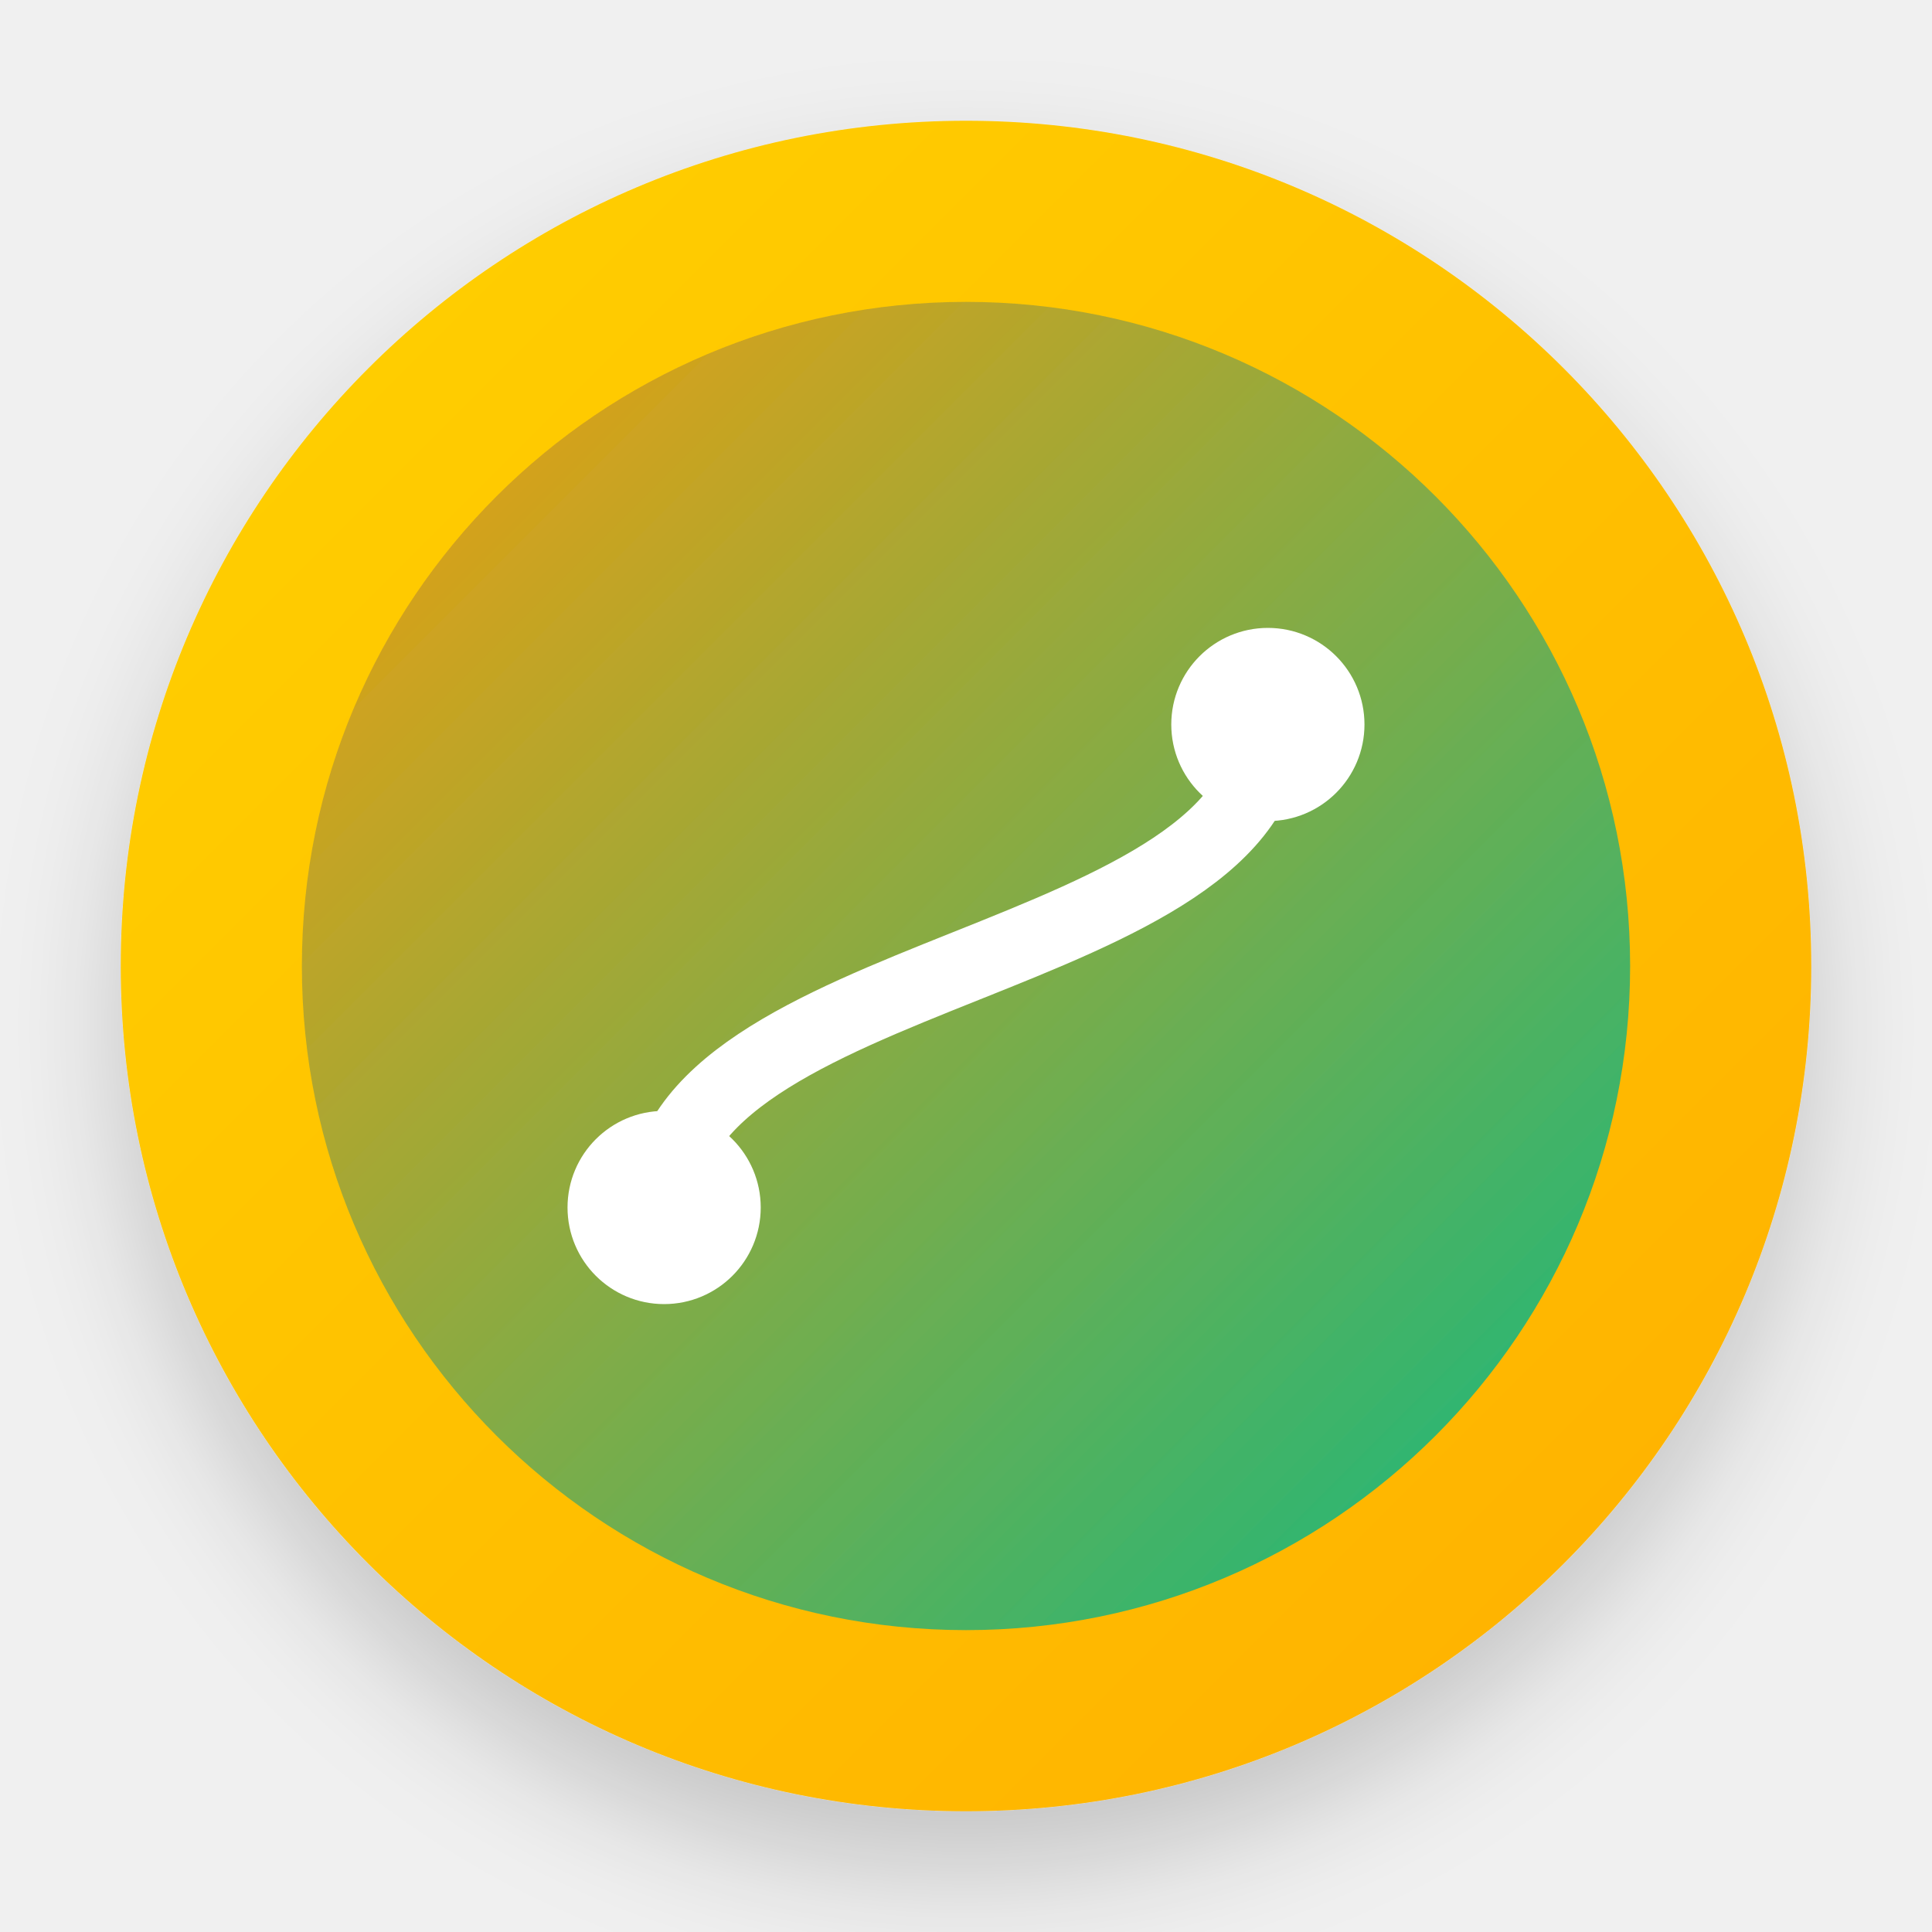
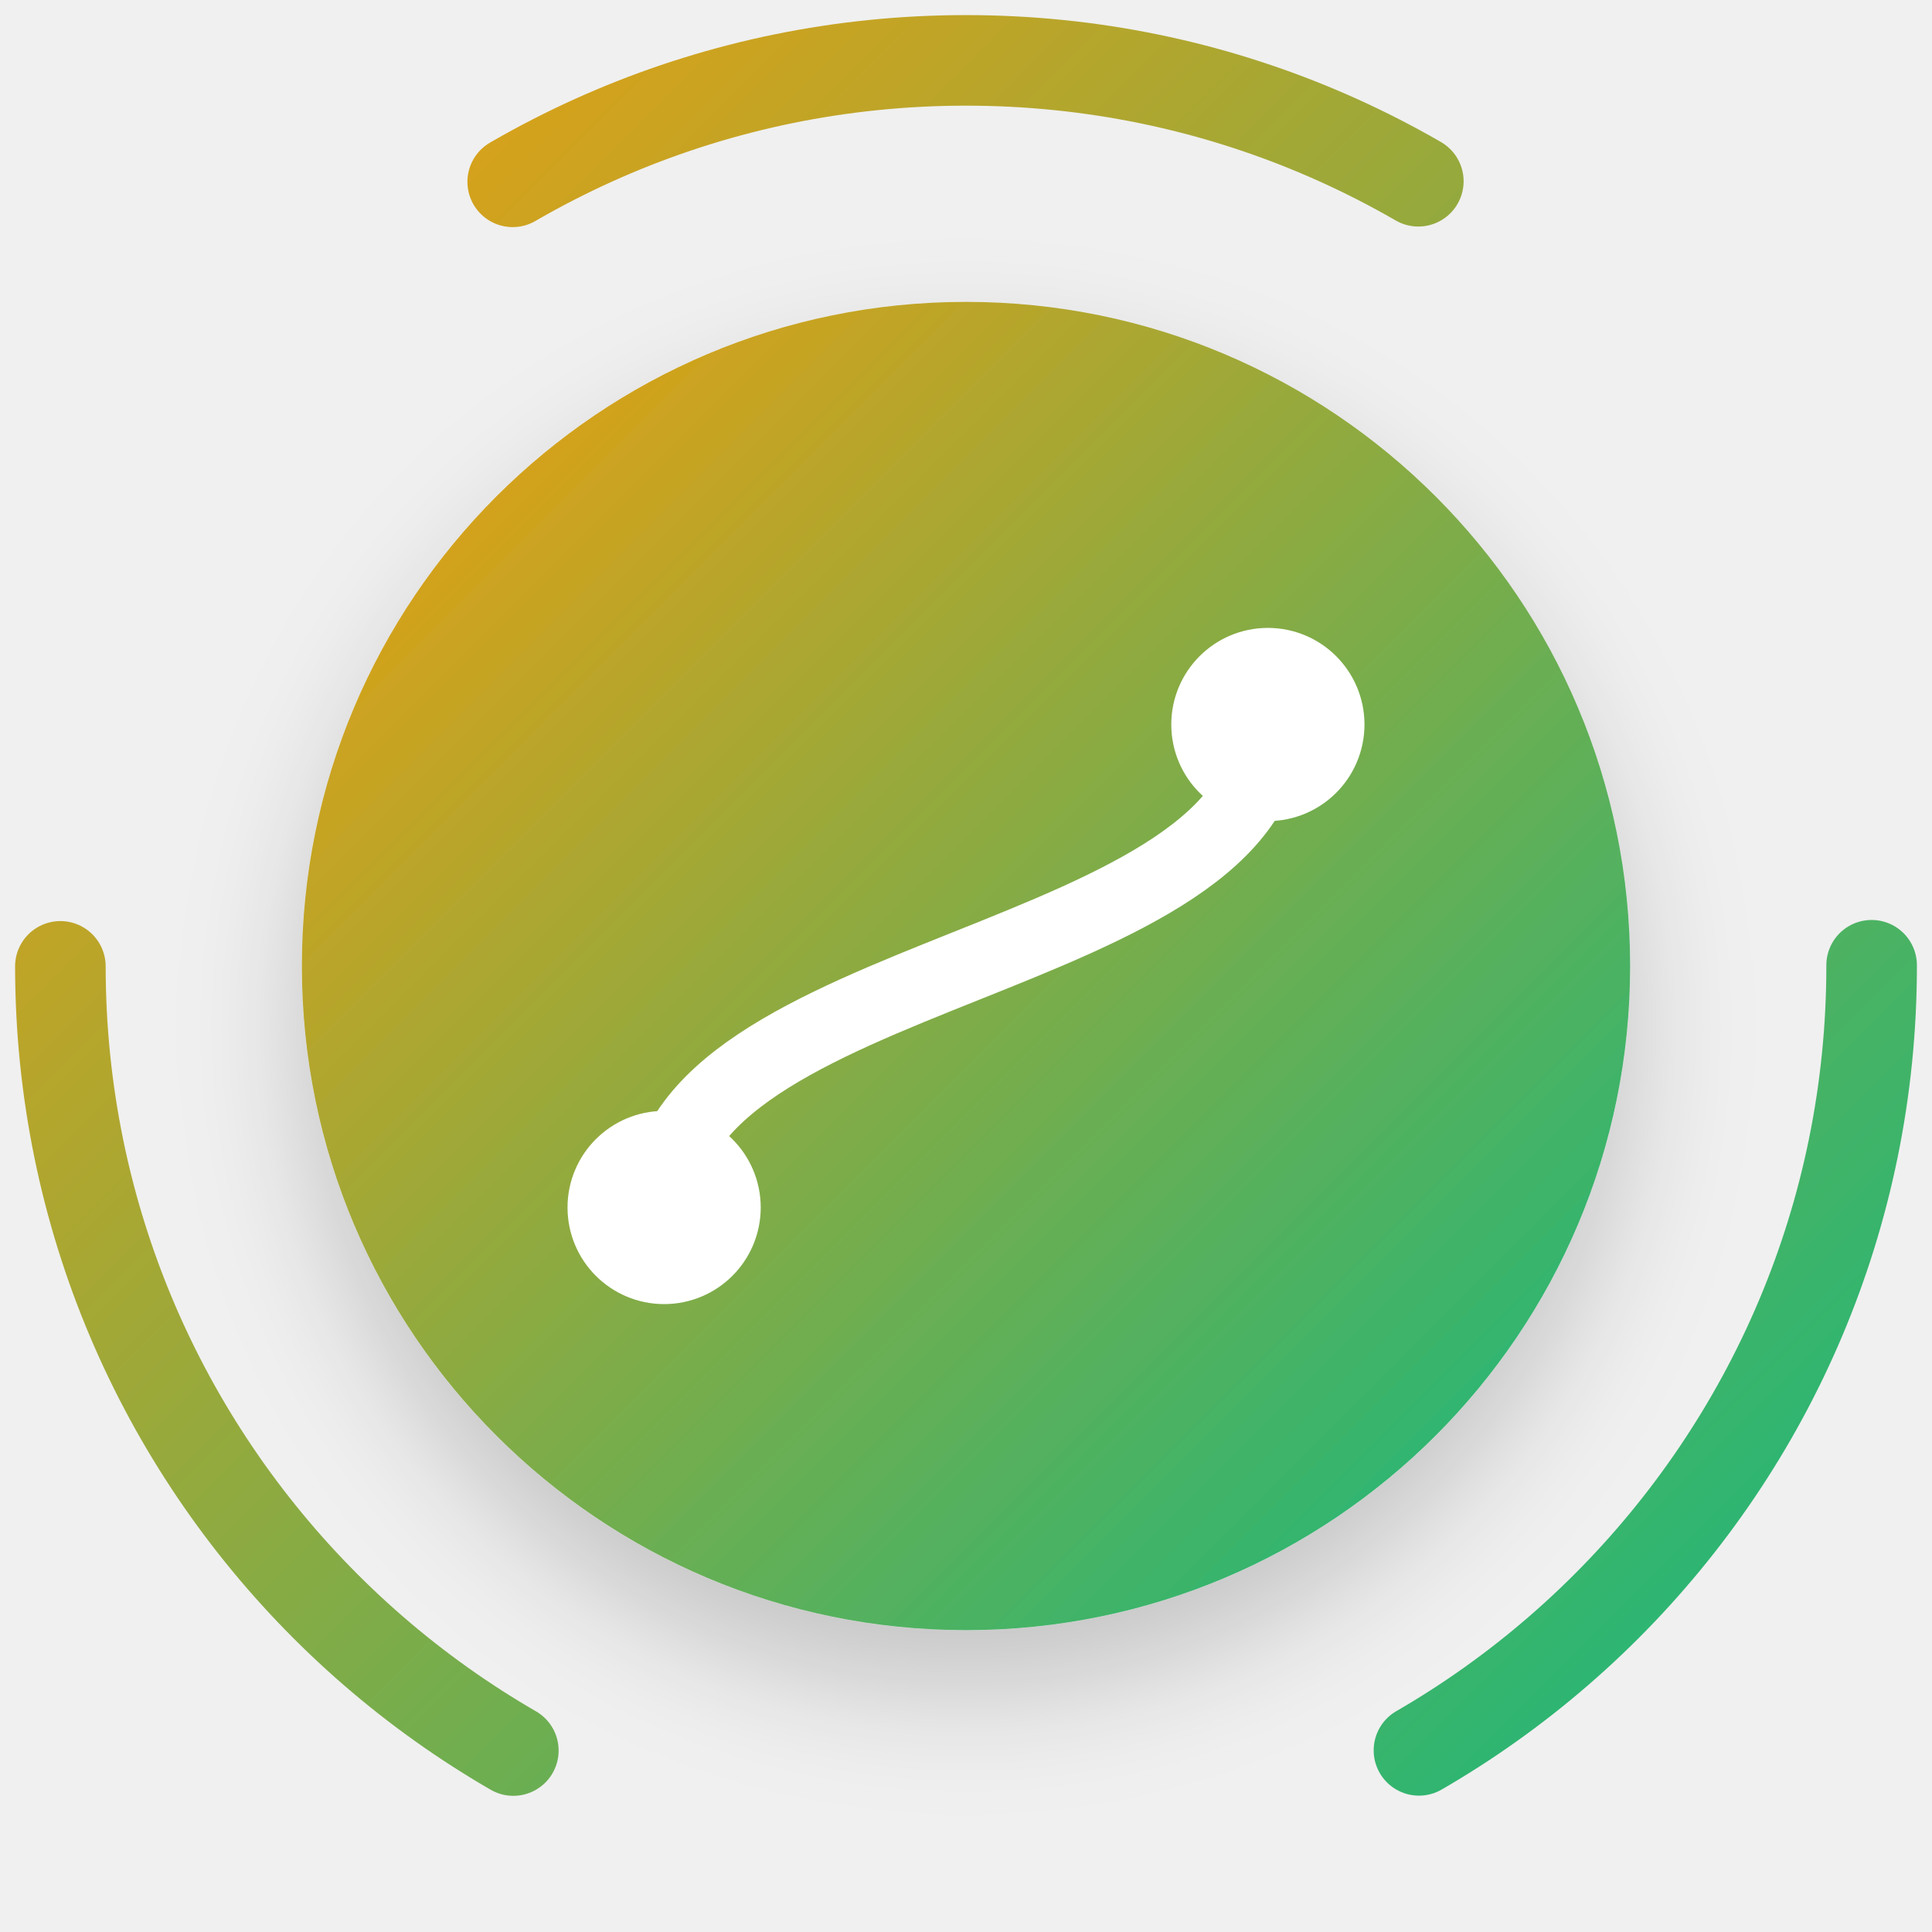
<svg xmlns="http://www.w3.org/2000/svg" width="64" height="64" viewBox="0 0 64 64" role="img" aria-label="UX Strategist – Gold">
  <defs>
    <linearGradient id="ring" x1="0" y1="0" x2="1" y2="1">
      <stop offset="0%" stop-color="#FFD200" />
-       <stop offset="100%" stop-color="#FFAF00" />
+       <stop offset="100%" stop-color="#FFE55C" />
    </linearGradient>
    <linearGradient id="inner" x1="0" y1="0" x2="1" y2="1">
      <stop offset="0%" stop-color="#f59e0b" />
      <stop offset="100%" stop-color="#10b981" />
    </linearGradient>
    <filter id="shadow" x="-20%" y="-20%" width="140%" height="140%">
      <feDropShadow dx="0" dy="2" stdDeviation="2" flood-color="#000" flood-opacity=".18" />
    </filter>
  </defs>
  <g filter="url(#shadow)">
-     <circle cx="32" cy="32" r="28" fill="url(#ring)" />
    <circle cx="32" cy="32" r="22" fill="url(#inner)" />
  </g>
  <g fill="none" stroke="#fff" stroke-width="2.4" stroke-linecap="round" stroke-linejoin="round">
    <path d="M22 40 C22 32, 42 32, 42 24" />
    <circle cx="22" cy="40" r="2" fill="#fff" />
    <circle cx="42" cy="24" r="2" fill="#fff" />
  </g>
+   <circle cx="32" cy="32" r="30" fill="none" stroke="url(#inner)" stroke-width="3" stroke-linecap="round" stroke-dasharray="31.416 31.416" stroke-dashoffset="125.664" />
</svg>
